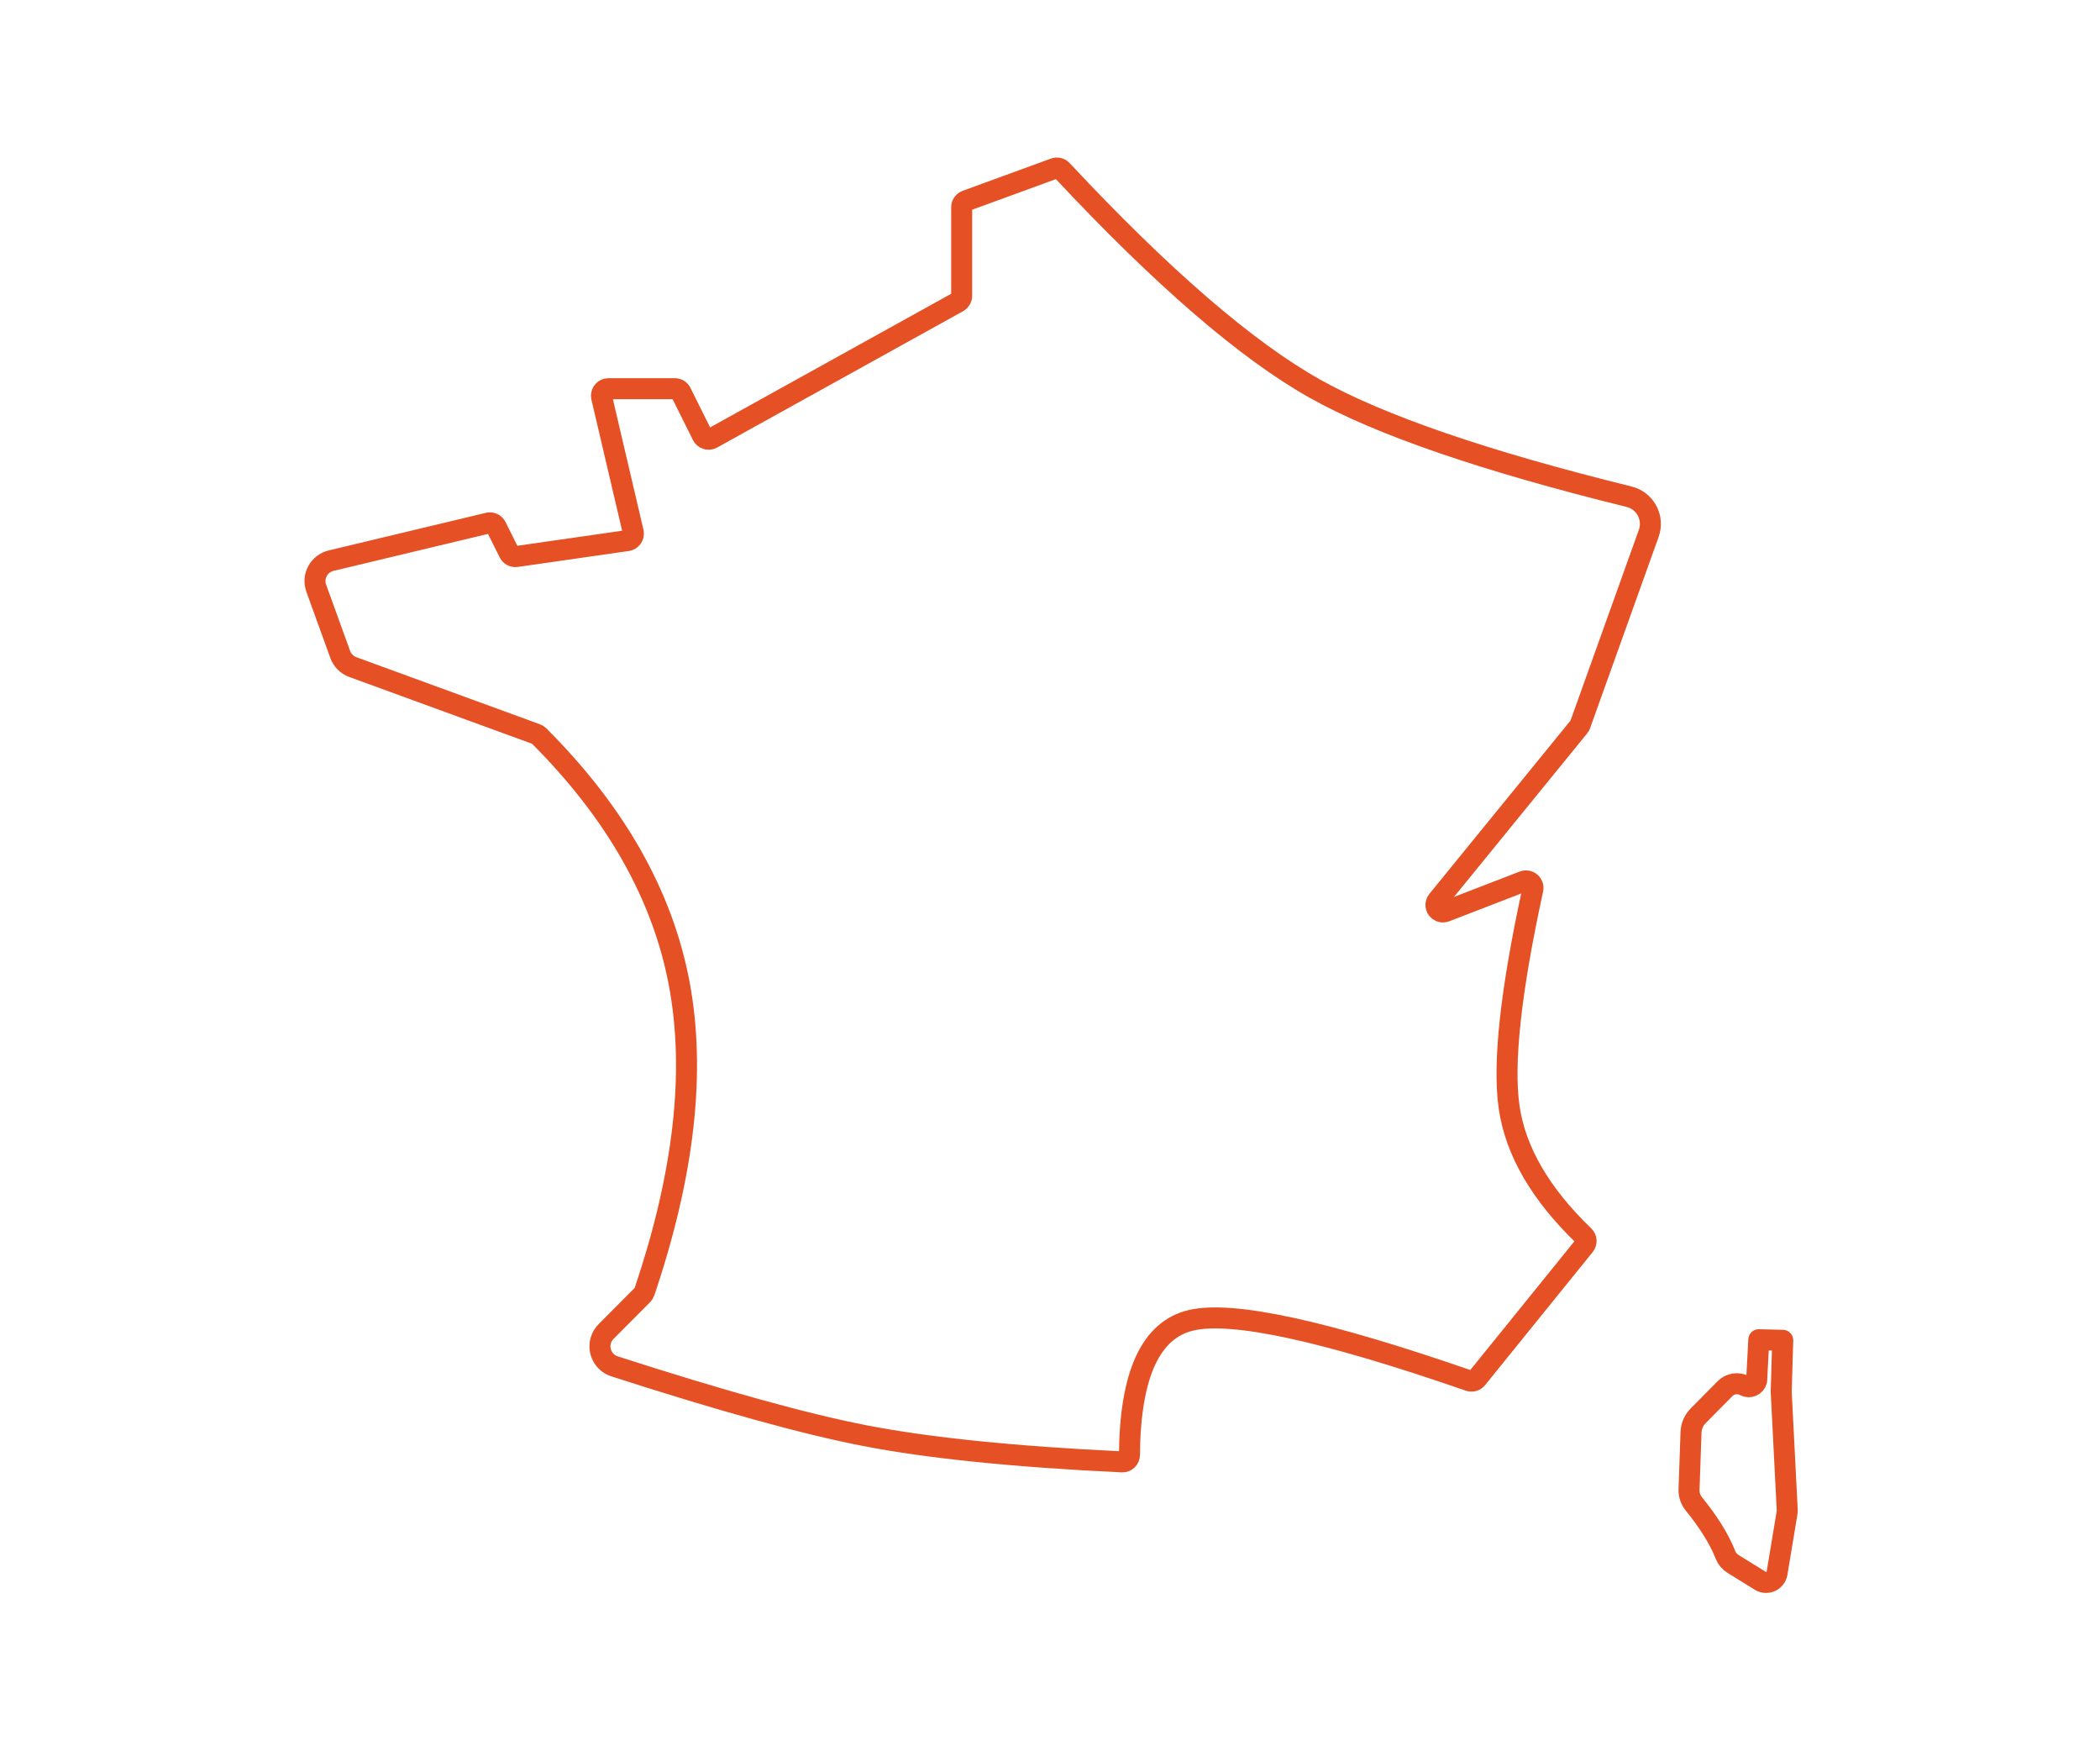
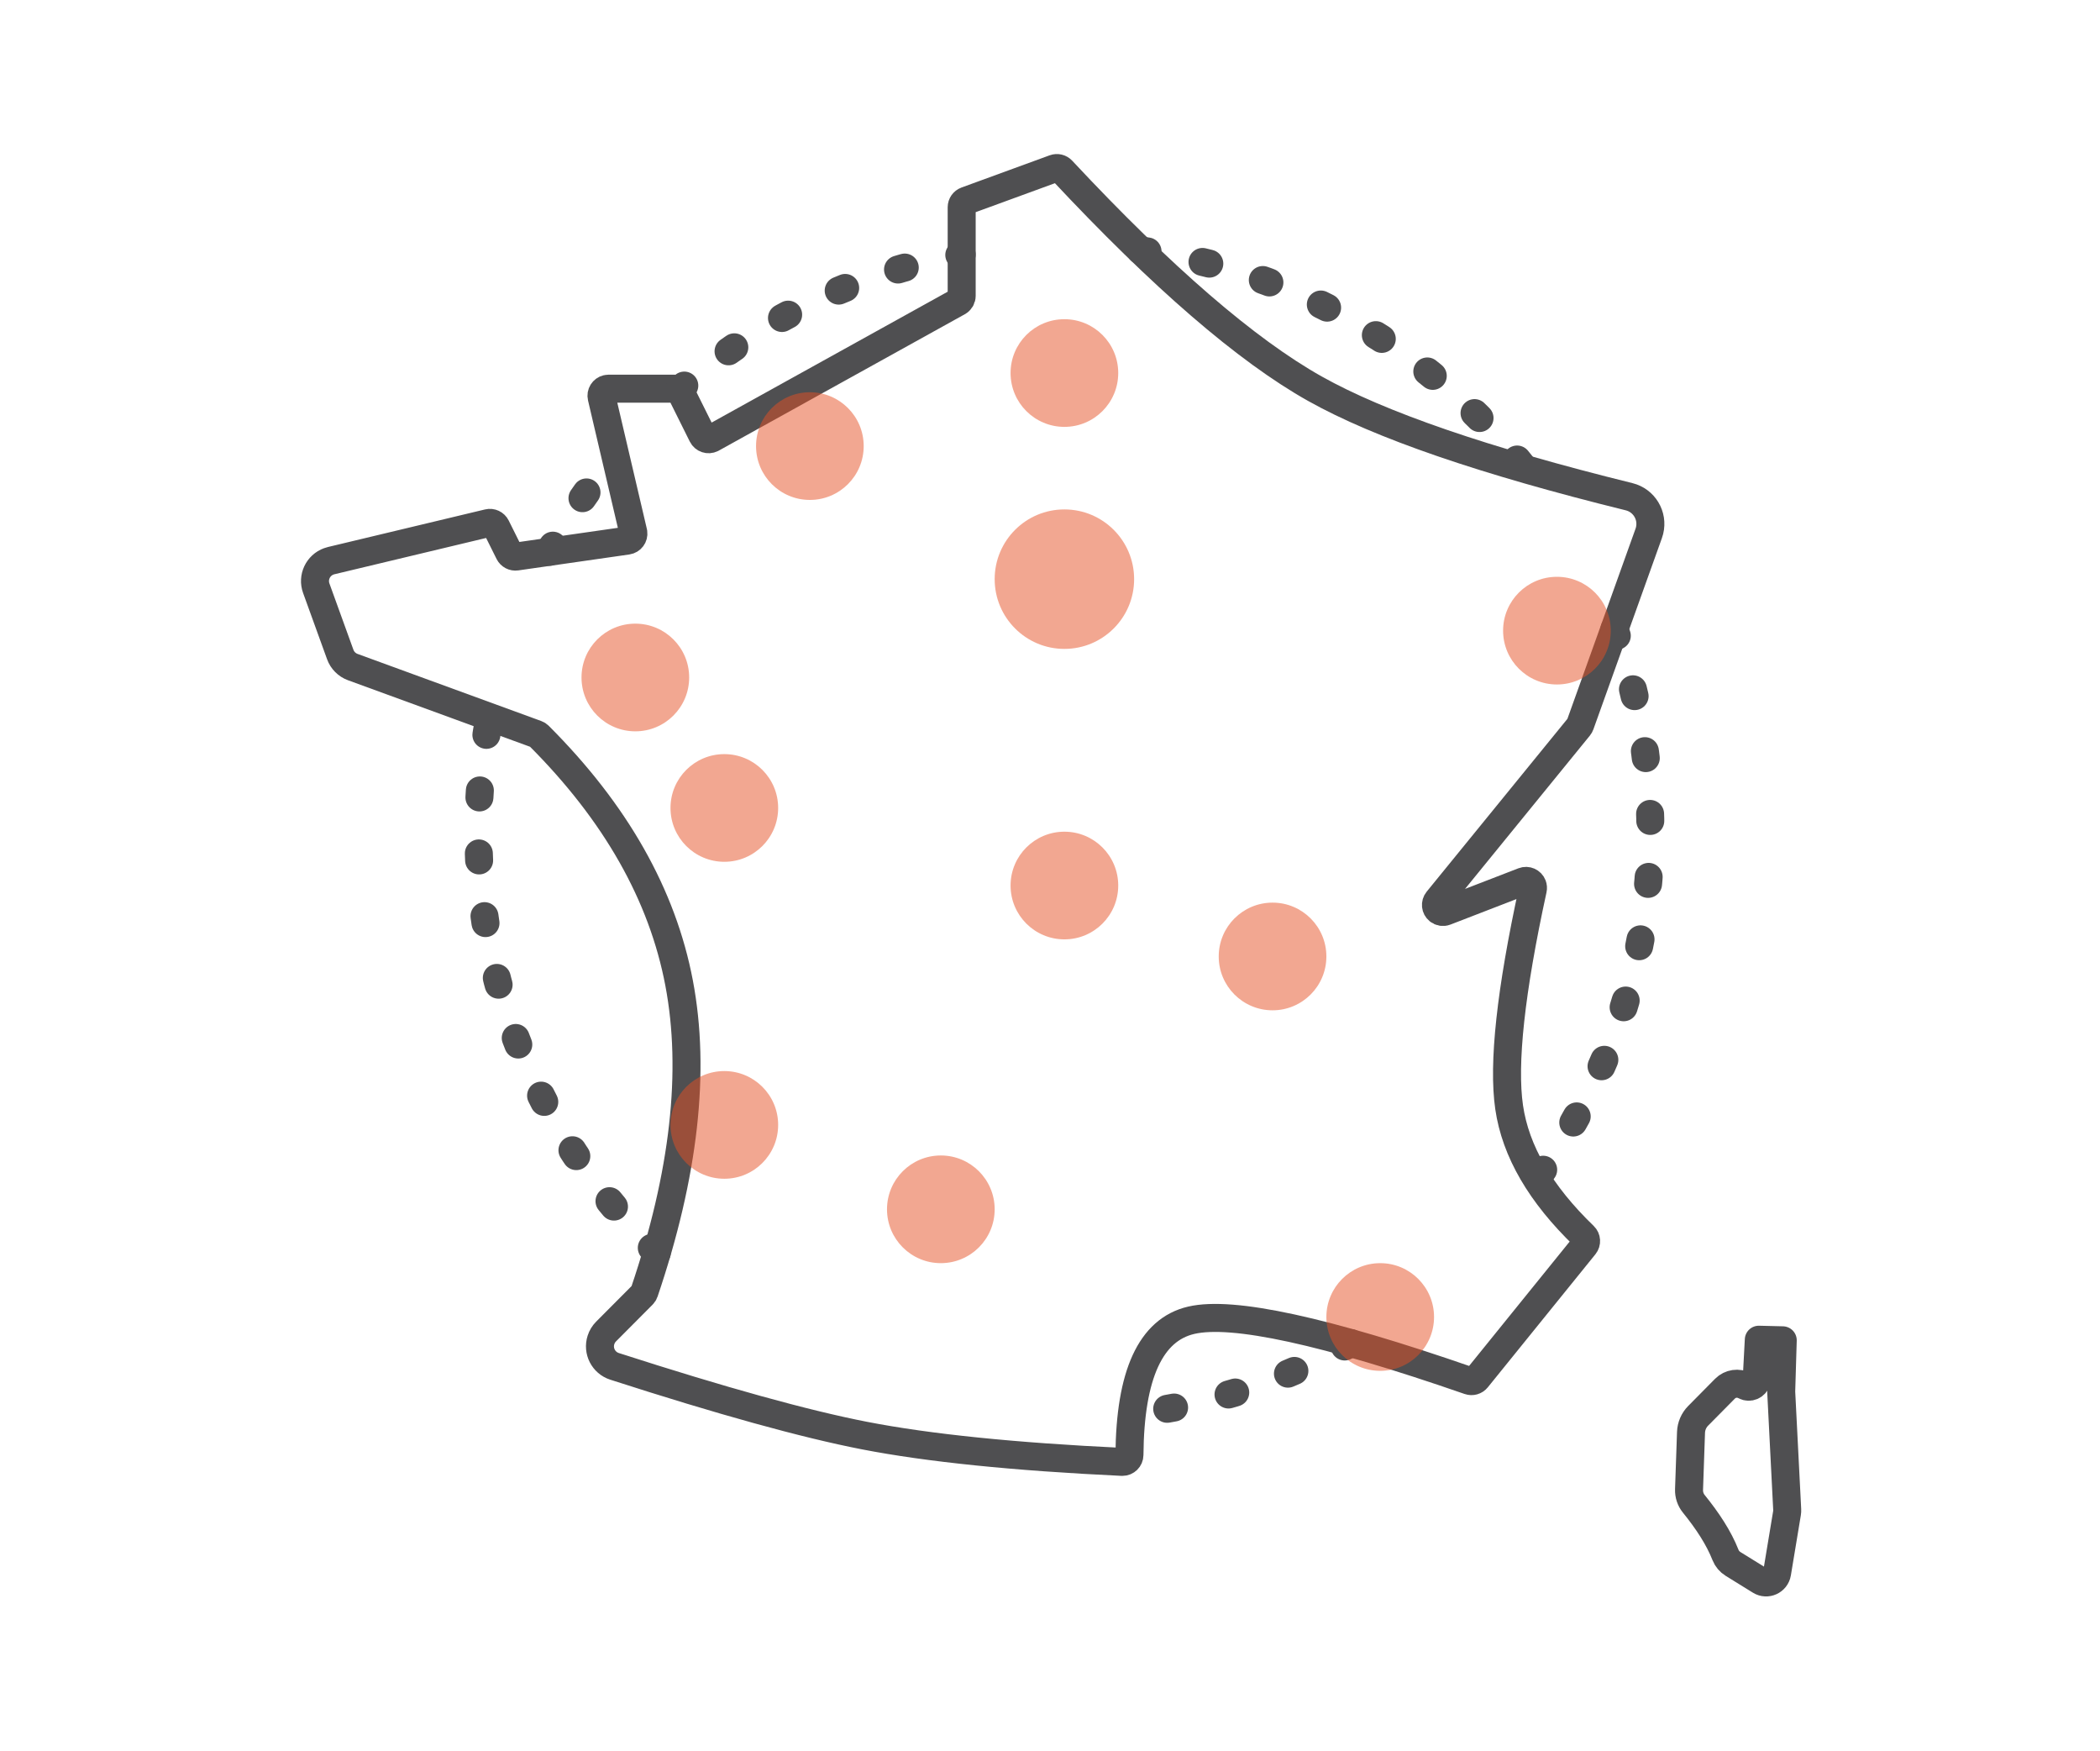
<svg xmlns="http://www.w3.org/2000/svg" width="300px" height="250px" viewBox="0 0 300 250" version="1.1">
-   <g id="Illustrations-/-France" stroke="none" stroke-width="1" fill="none" fill-rule="evenodd">
-     <g id="Group-5" transform="translate(45, 24)" stroke="#E55024" stroke-width="3">
-       <path d="M106.71,0.317 C121.03,15.631 133.073,26.029 142.84,31.512 C152.08,36.698 167.042,41.841 187.727,46.942 C189.871,47.471 191.182,49.638 190.652,51.783 C190.62,51.916 190.581,52.046 190.534,52.175 L180.741,79.501 C180.703,79.608 180.647,79.707 180.575,79.795 L160.358,104.616 C160.01,105.045 160.074,105.674 160.502,106.023 C160.78,106.25 161.159,106.31 161.494,106.18 L172.638,101.876 C173.152,101.676 173.731,101.933 173.931,102.448 C174.001,102.63 174.017,102.83 173.975,103.021 C170.812,117.543 169.685,127.919 170.592,134.149 C171.505,140.415 175.067,146.541 181.28,152.525 C181.653,152.885 181.69,153.47 181.363,153.874 L165.988,172.883 C165.724,173.211 165.281,173.337 164.883,173.199 C144.322,166.07 131.088,163.19 125.181,164.559 C119.382,165.904 116.439,172.315 116.351,183.795 C116.347,184.346 115.895,184.791 115.343,184.787 C115.33,184.787 115.316,184.787 115.304,184.787 C99.912,184.06 87.647,182.809 78.507,181.032 C70.003,179.379 58.096,176.083 42.787,171.143 C41.21,170.634 40.345,168.944 40.854,167.367 C40.998,166.917 41.248,166.506 41.582,166.171 L46.808,160.922 C46.915,160.814 46.997,160.683 47.046,160.538 C52.748,143.712 54.404,129.002 52.017,116.409 C49.63,103.821 42.954,92.047 31.99,81.086 C31.888,80.983 31.764,80.904 31.627,80.854 L5.397,71.273 C4.564,70.968 3.907,70.311 3.606,69.476 L0.18,60.012 C-0.385,58.454 0.421,56.734 1.98,56.17 C2.085,56.131 2.193,56.099 2.303,56.073 L24.753,50.704 C25.206,50.595 25.674,50.814 25.881,51.231 L27.728,54.94 C27.92,55.326 28.338,55.546 28.765,55.484 L44.629,53.208 C45.176,53.13 45.556,52.623 45.477,52.076 C45.473,52.047 45.468,52.018 45.461,51.99 L40.951,32.74 C40.825,32.202 41.159,31.664 41.697,31.538 C41.772,31.521 41.849,31.512 41.925,31.512 L51.397,31.512 C51.777,31.512 52.124,31.726 52.293,32.066 L55.335,38.179 C55.581,38.673 56.182,38.875 56.676,38.629 C56.689,38.622 56.702,38.615 56.716,38.608 L91.867,19.126 C92.186,18.95 92.383,18.615 92.383,18.252 L92.383,5.602 C92.383,5.181 92.646,4.806 93.04,4.662 L105.637,0.061 C106.014,-0.077 106.436,0.024 106.71,0.317 Z" id="Stroke-1" />
-       <path d="M204.258,173.914 L204.258,173.914 C203.327,173.408 202.175,173.577 201.431,174.33 L197.592,178.21 C196.969,178.84 196.606,179.682 196.574,180.567 L196.291,188.738 C196.266,189.475 196.503,190.199 196.967,190.771 C198.922,193.184 200.529,195.616 201.504,198.088 C201.713,198.62 202.095,199.064 202.581,199.365 L206.465,201.768 C207.425,202.36 208.68,201.791 208.864,200.678 L210.286,192.107 C210.314,191.941 210.323,191.773 210.315,191.605 L209.457,174.758 L209.677,167.425 L206.258,167.341 L205.947,173.191 C205.749,173.921 204.922,174.275 204.258,173.914 Z" id="Stroke-3" stroke-linecap="round" stroke-linejoin="round" />
-     </g>
+   <g id="Illustrations-/-France-2" stroke="none" stroke-width="1" fill="none" fill-rule="evenodd">
+     <path d="M230.636,89.85 C233.956,98.867 235.77,108.613 235.77,118.783 C235.77,137.338 229.734,154.483 219.517,168.362" id="Stroke-1" stroke="#4F4F51" stroke-width="4" stroke-linecap="round" stroke-linejoin="round" stroke-dasharray="1,8" />
+     <path d="M192.985,191.827 C183.629,197.081 173.161,200.589 162.021,201.91" id="Stroke-37" stroke="#4F4F51" stroke-width="4" stroke-linecap="round" stroke-linejoin="round" stroke-dasharray="1,8" />
+     <path d="M151.71,24.317 C166.03,39.631 178.073,50.03 187.84,55.512 C197.08,60.699 212.042,65.841 232.727,70.942 C234.871,71.471 236.182,73.638 235.652,75.784 C235.62,75.916 235.581,76.046 235.534,76.175 L225.741,103.502 C225.703,103.608 225.647,103.708 225.575,103.796 L205.358,128.617 C205.01,129.045 205.074,129.674 205.502,130.023 C205.78,130.251 206.159,130.31 206.494,130.181 L217.638,125.876 C218.152,125.676 218.731,125.933 218.931,126.448 C219.001,126.63 219.017,126.83 218.975,127.021 C215.812,141.544 214.685,151.92 215.592,158.149 C216.505,164.416 220.067,170.541 226.28,176.525 C226.653,176.885 226.69,177.471 226.363,177.875 L210.988,196.883 C210.724,197.211 210.281,197.338 209.883,197.2 C189.322,190.07 176.088,187.19 170.181,188.56 C164.382,189.904 161.439,196.316 161.351,207.795 C161.347,208.346 160.895,208.791 160.343,208.787 C160.33,208.787 160.316,208.787 160.304,208.787 C144.912,208.06 132.647,206.809 123.507,205.033 C115.003,203.379 103.096,200.083 87.787,195.143 C86.21,194.634 85.345,192.944 85.854,191.367 C85.998,190.917 86.248,190.507 86.582,190.171 L91.808,184.922 C91.915,184.815 91.997,184.683 92.046,184.539 C97.748,167.712 99.404,153.002 97.017,140.409 C94.63,127.822 87.954,116.047 76.99,105.087 C76.888,104.983 76.764,104.904 76.627,104.854 L50.397,95.273 C49.564,94.968 48.907,94.311 48.606,93.476 L45.18,84.012 C44.615,82.455 45.421,80.734 46.98,80.171 C47.085,80.131 47.193,80.099 47.303,80.073 L69.753,74.704 C70.206,74.595 70.674,74.814 70.881,75.231 L72.728,78.94 C72.92,79.327 73.338,79.546 73.765,79.485 L89.629,77.209 C90.176,77.13 90.556,76.623 90.477,76.076 C90.473,76.047 90.468,76.019 90.461,75.99 L85.951,56.74 C85.825,56.203 86.159,55.665 86.697,55.539 C86.772,55.521 86.849,55.512 86.925,55.512 L96.397,55.512 C96.777,55.512 97.124,55.727 97.293,56.066 L100.335,62.179 C100.581,62.673 101.182,62.875 101.676,62.629 C101.689,62.622 101.702,62.615 101.716,62.608 L136.867,43.127 C137.186,42.95 137.383,42.615 137.383,42.252 L137.383,29.602 C137.383,29.182 137.646,28.806 138.04,28.663 L150.637,24.061 C151.014,23.923 151.436,24.024 151.71,24.317 Z" id="Stroke-3" stroke="#4F4F51" stroke-width="4" stroke-linecap="round" stroke-linejoin="round" />
+     <path d="M249.258,197.914 L249.258,197.914 C248.327,197.408 247.175,197.578 246.431,198.33 L242.592,202.21 C241.969,202.84 241.606,203.682 241.574,204.567 L241.291,212.738 C241.266,213.476 241.503,214.199 241.967,214.772 C243.922,217.184 245.529,219.616 246.504,222.089 C246.713,222.62 247.095,223.065 247.581,223.365 L251.465,225.768 C252.425,226.361 253.68,225.791 253.864,224.678 L255.286,216.108 C255.314,215.942 255.323,215.773 255.315,215.605 L254.457,198.758 L254.677,191.425 L251.258,191.341 L250.947,197.191 C250.749,197.922 249.922,198.275 249.258,197.914 Z" id="Stroke-5" stroke="#4F4F51" stroke-width="4" stroke-linecap="round" stroke-linejoin="round" />
+     <path d="M162.018,82.716 C162.018,88.218 157.558,92.677 152.057,92.677 C146.555,92.677 142.096,88.218 142.096,82.716 C142.096,77.215 146.555,72.755 152.057,72.755 C157.558,72.755 162.018,77.215 162.018,82.716" id="Fill-7" class="-fillPrimary" fill-opacity="0.5" fill="#E65025" />
+     <path d="M189.483,136.604 C189.483,140.851 186.041,144.294 181.794,144.294 C177.546,144.294 174.103,140.851 174.103,136.604 C174.103,132.357 177.546,128.914 181.794,128.914 C186.041,128.914 189.483,132.357 189.483,136.604" id="Fill-9" class="-fillPrimary" fill-opacity="0.5" fill="#E65025" />
+     <path d="M159.747,126.473 C159.747,130.72 156.305,134.162 152.058,134.162 C147.81,134.162 144.367,130.72 144.367,126.473 C144.367,122.226 147.81,118.783 152.058,118.783 C156.305,118.783 159.747,122.226 159.747,126.473" id="Fill-11" class="-fillPrimary" fill-opacity="0.5" fill="#E65025" />
+     <path d="M230.109,90.07 C230.109,94.317 226.666,97.759 222.419,97.759 C218.171,97.759 214.728,94.317 214.728,90.07 C214.728,85.823 218.171,82.38 222.419,82.38 C226.666,82.38 230.109,85.823 230.109,90.07" id="Fill-13" class="-fillPrimary" fill-opacity="0.5" fill="#E65025" />
+     <path d="M204.864,188.096 C204.864,192.343 201.421,195.785 197.174,195.785 C192.926,195.785 189.483,192.343 189.483,188.096 C189.483,183.849 192.926,180.406 197.174,180.406 C201.421,180.406 204.864,183.849 204.864,188.096" id="Fill-15" class="-fillPrimary" fill-opacity="0.5" fill="#E65025" />
+     <path d="M142.096,172.715 C142.096,176.962 138.653,180.405 134.406,180.405 C130.158,180.405 126.715,176.962 126.715,172.715 C126.715,168.468 130.158,165.026 134.406,165.026 C138.653,165.026 142.096,168.468 142.096,172.715" id="Fill-17" class="-fillPrimary" fill-opacity="0.5" fill="#E65025" />
+     <path d="M111.165,160.661 C111.165,164.908 107.723,168.351 103.476,168.351 C99.228,168.351 95.785,164.908 95.785,160.661 C95.785,156.414 99.228,152.971 103.476,152.971 C107.723,152.971 111.165,156.414 111.165,160.661" id="Fill-19" class="-fillPrimary" fill-opacity="0.5" fill="#E65025" />
+     <path d="M98.453,96.759 C98.453,101.006 95.01,104.449 90.763,104.449 C86.515,104.449 83.073,101.006 83.073,96.759 C83.073,92.512 86.515,89.07 90.763,89.07 C95.01,89.07 98.453,92.512 98.453,96.759" id="Fill-21" class="-fillPrimary" fill-opacity="0.5" fill="#E65025" />
+     <path d="M159.747,53.277 C159.747,57.524 156.305,60.967 152.058,60.967 C147.81,60.967 144.367,57.524 144.367,53.277 C144.367,49.03 147.81,45.588 152.058,45.588 C156.305,45.588 159.747,49.03 159.747,53.277" id="Fill-23" class="-fillPrimary" fill-opacity="0.5" fill="#E65025" />
+     <path d="M123.386,63.712 C123.386,67.959 119.944,71.401 115.697,71.401 C111.449,71.401 108.006,67.959 108.006,63.712 C108.006,59.465 111.449,56.022 115.697,56.022 C119.944,56.022 123.386,59.465 123.386,63.712" id="Fill-25" class="-fillPrimary" fill-opacity="0.5" fill="#E65025" />
+     <path d="M111.165,115.393 C111.165,119.64 107.723,123.083 103.476,123.083 C99.228,123.083 95.785,119.64 95.785,115.393 C95.785,111.146 99.228,107.704 103.476,107.704 C107.723,107.704 111.165,111.146 111.165,115.393" id="Fill-27" class="-fillPrimary" fill-opacity="0.5" fill="#E65025" />
+     <path d="M162.942,35.77 C185.14,38.653 204.609,50.231 217.818,66.976" id="Stroke-29" stroke="#4F4F51" stroke-width="4" stroke-linecap="round" stroke-linejoin="round" stroke-dasharray="1,8" />
+     <path d="M96.998,55.722 C108.221,45.915 122.085,39.056 137.384,36.351" id="Stroke-31" stroke="#4F4F51" stroke-width="4" stroke-linecap="round" stroke-linejoin="round" stroke-dasharray="1,8" />
+     <path d="M78.487,78.806 C81.147,73.921 84.28,69.33 87.824,65.095" id="Stroke-33" stroke="#4F4F51" stroke-width="4" stroke-linecap="round" stroke-linejoin="round" stroke-dasharray="1,8" />
+     <path d="M93.824,178.924 C78.111,163.706 68.344,142.385 68.344,118.782 C68.344,113.18 68.893,107.706 69.943,102.412" id="Stroke-35" stroke="#4F4F51" stroke-width="4" stroke-linecap="round" stroke-linejoin="round" stroke-dasharray="1,8" />
  </g>
</svg>
